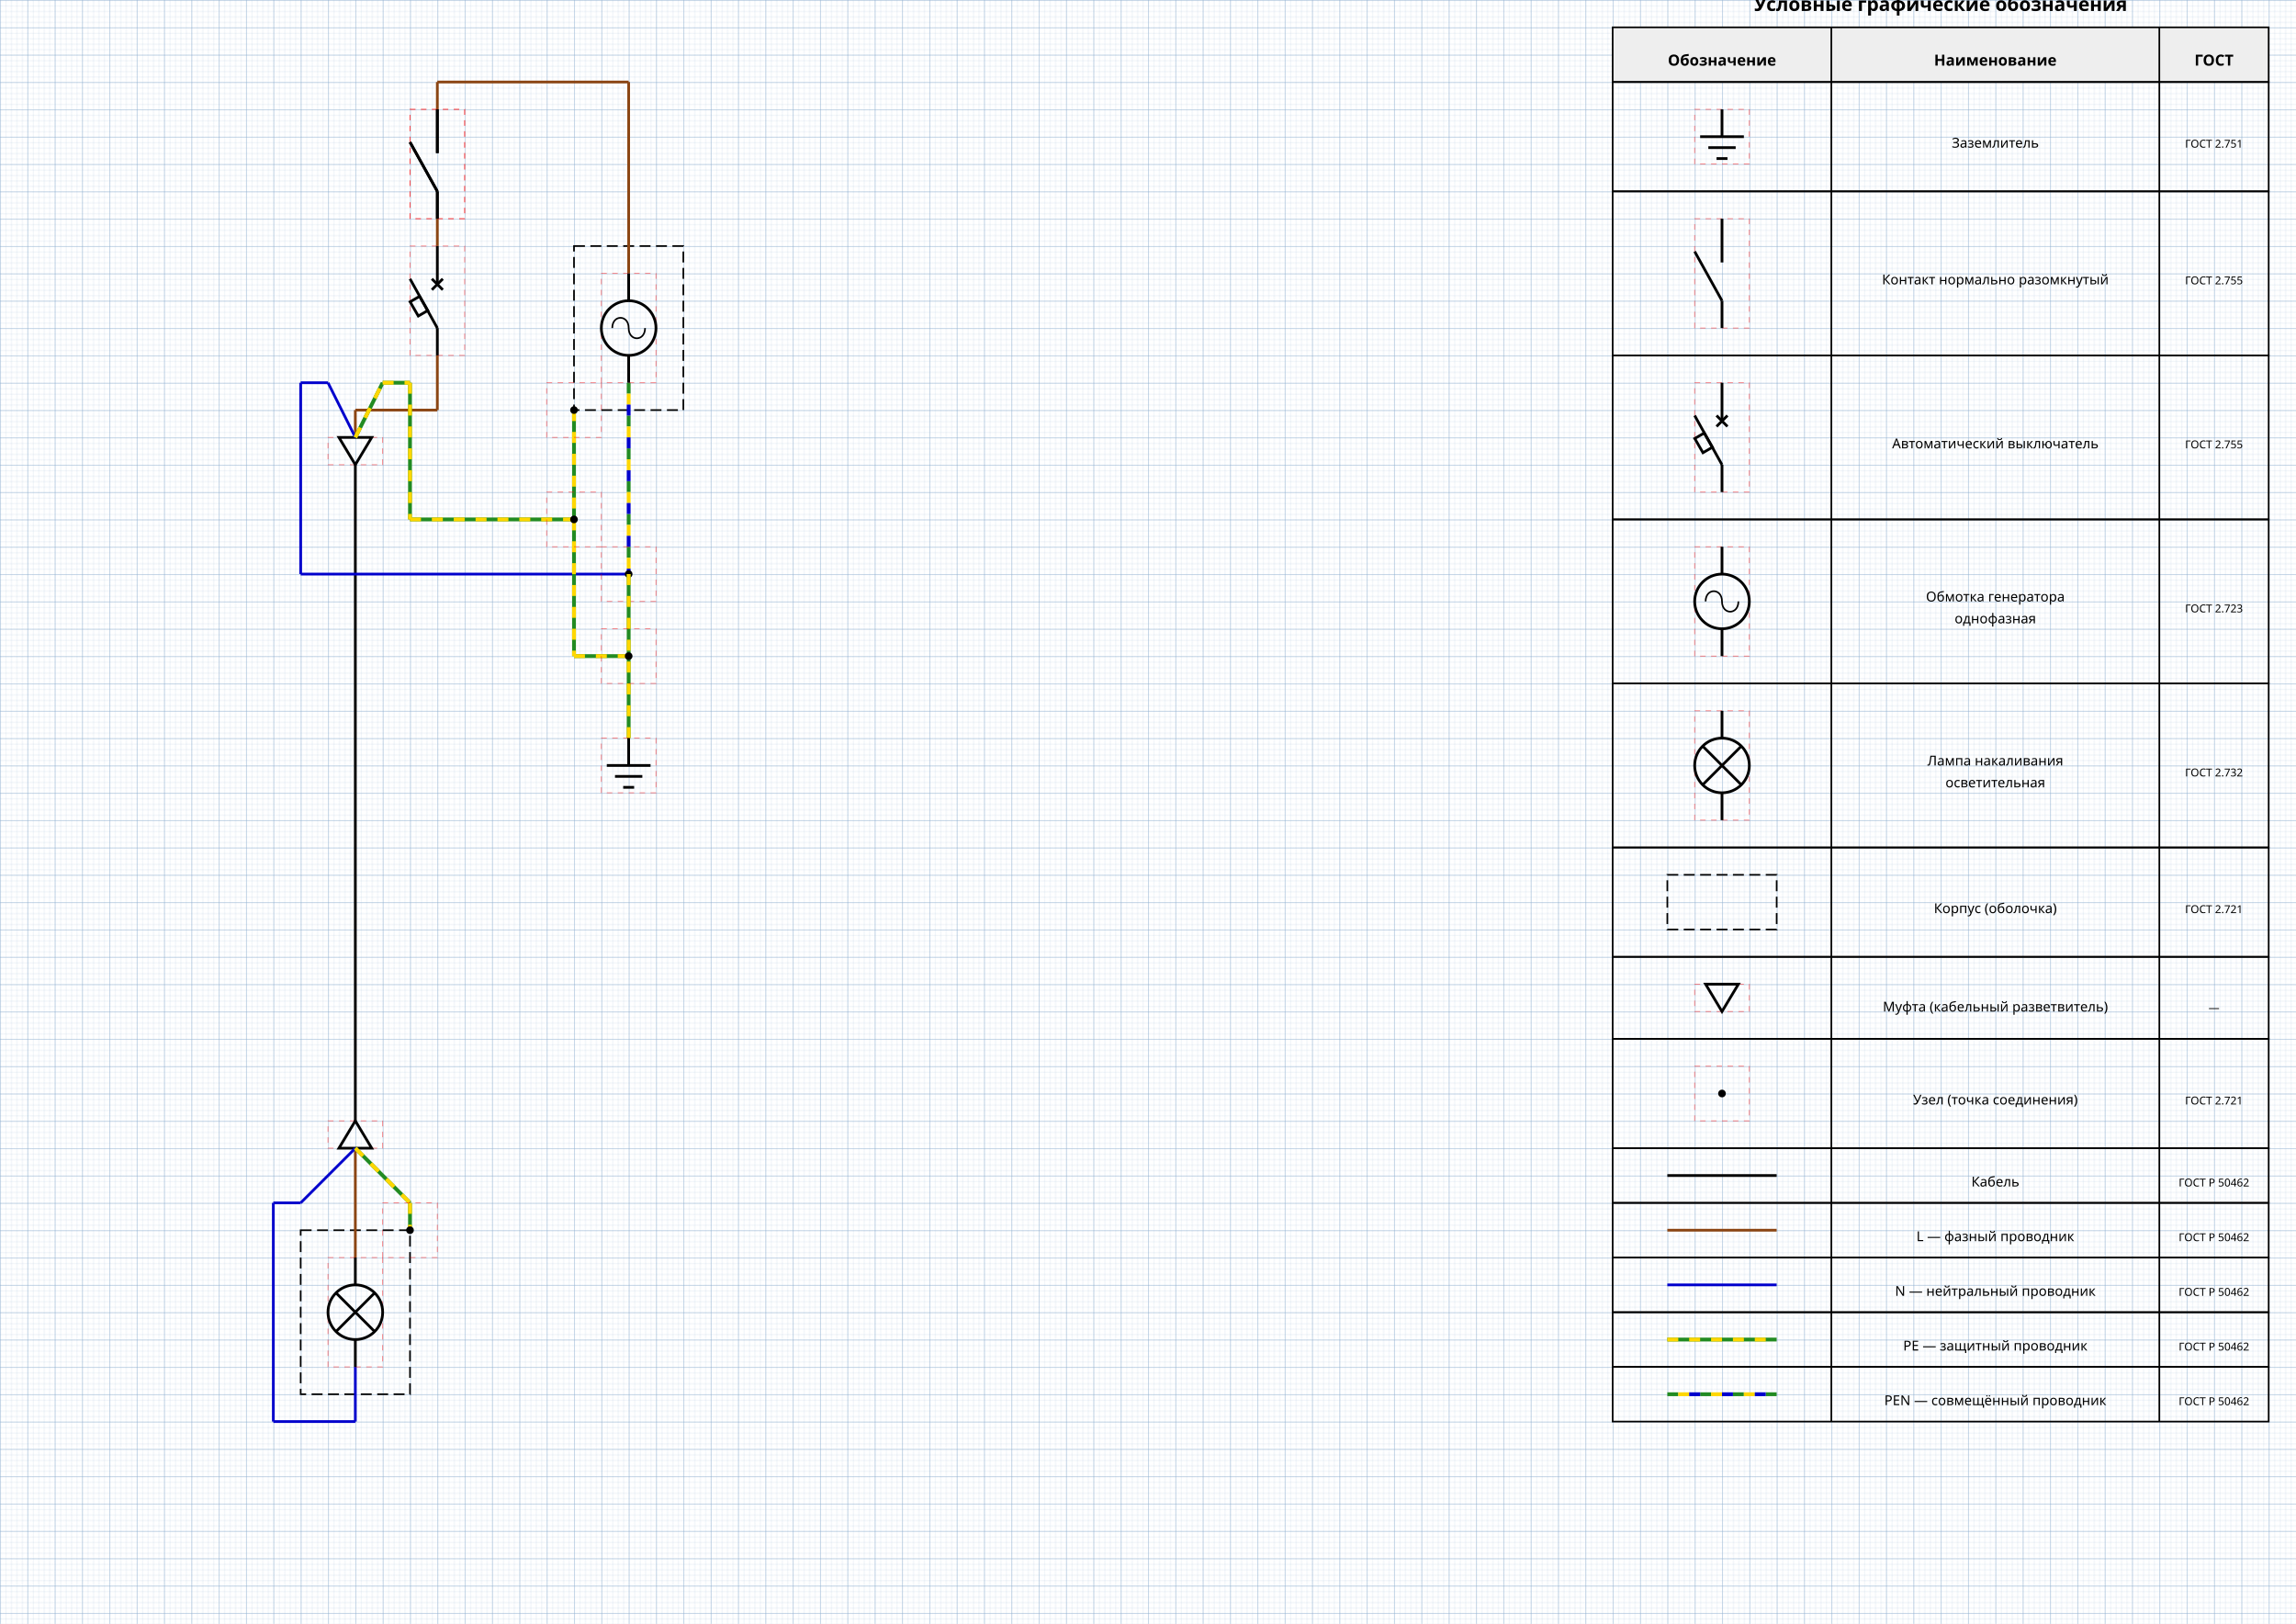
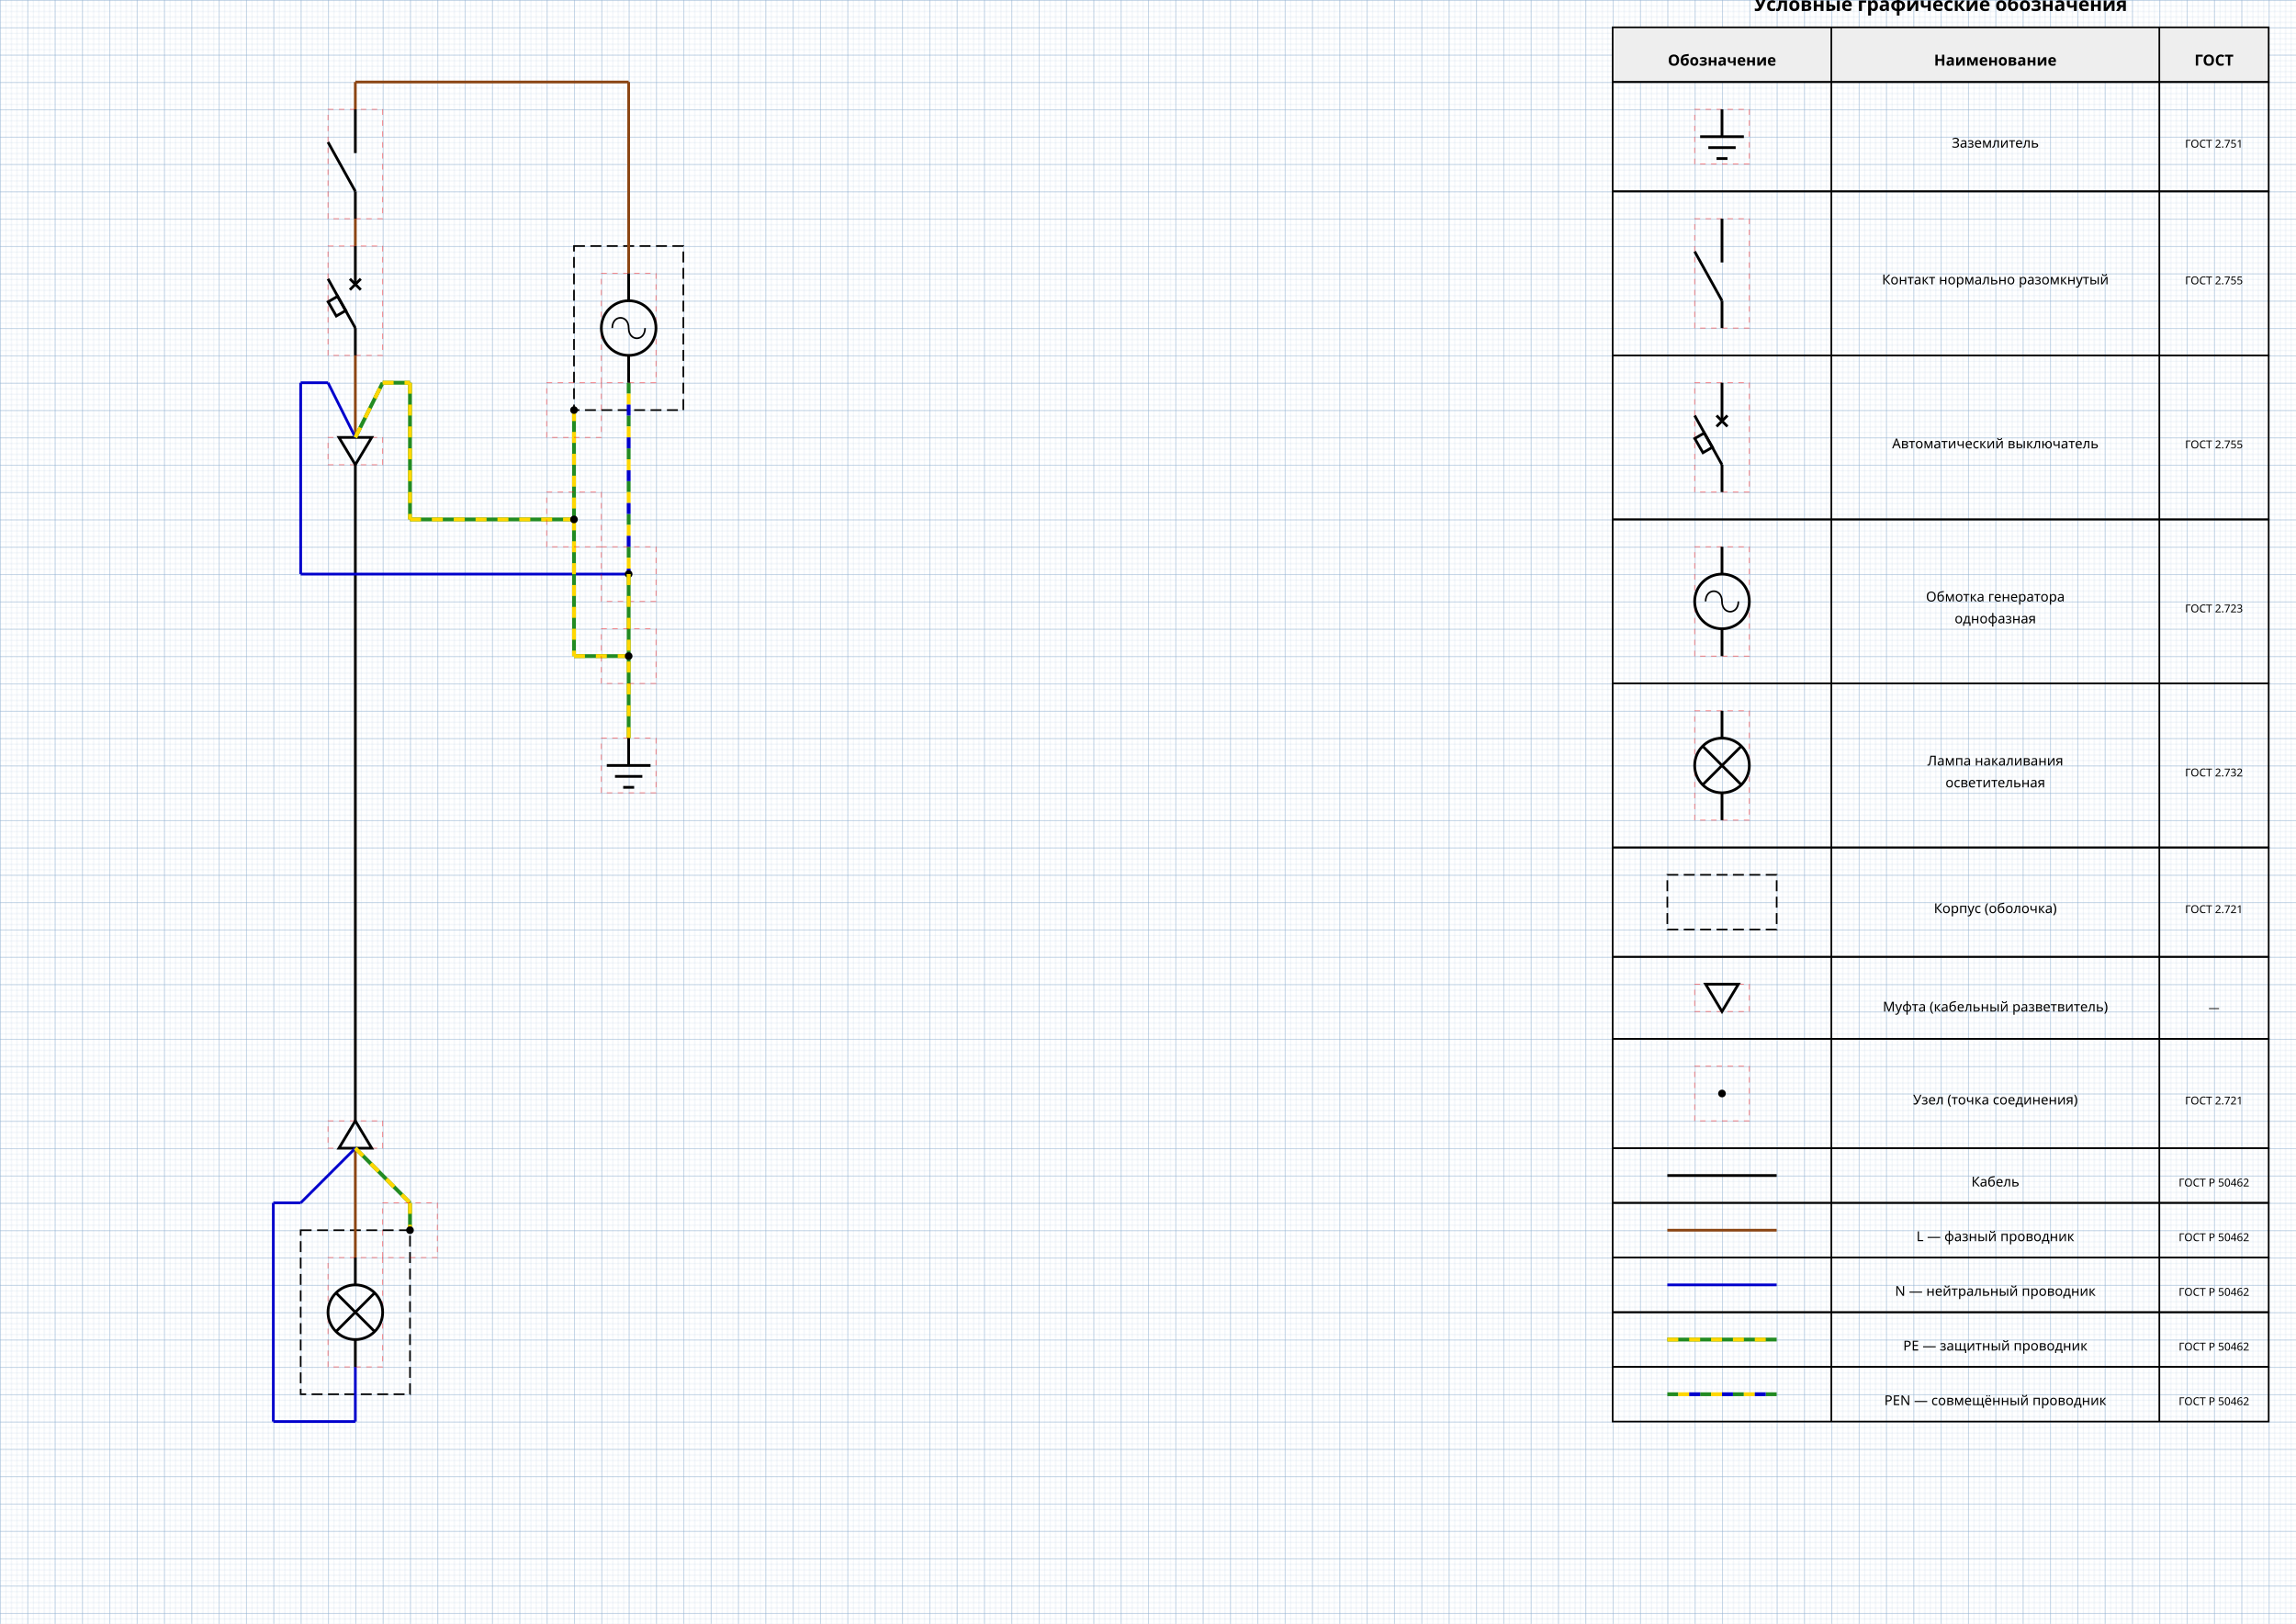
<svg xmlns="http://www.w3.org/2000/svg" width="420mm" height="297mm" viewBox="0 0 420 297">
  <rect width="420" height="297" fill="white" />
  <defs>
    <pattern id="mm1" width="1" height="1" patternUnits="userSpaceOnUse">
      <line x1="0" y1="0" x2="0" y2="1" stroke="#c8d8e8" stroke-width="0.1" />
      <line x1="0" y1="0" x2="1" y2="0" stroke="#c8d8e8" stroke-width="0.1" />
    </pattern>
    <pattern id="mm5" width="5" height="5" patternUnits="userSpaceOnUse">
      <rect width="5" height="5" fill="url(#mm1)" />
      <line x1="0" y1="0" x2="0" y2="5" stroke="#90b0d0" stroke-width="0.15" />
      <line x1="0" y1="0" x2="5" y2="0" stroke="#90b0d0" stroke-width="0.15" />
    </pattern>
    <symbol id="ugo-node" overflow="visible">
      <rect x="-5" y="-5" width="10" height="10" fill="none" stroke="red" stroke-width="0.15" stroke-dasharray="1,1" opacity="0.5" />
      <circle cx="0" cy="0" r="0.7" fill="black" stroke="none" />
    </symbol>
    <symbol id="ugo-ground" overflow="visible">
      <rect x="-5" y="0" width="10" height="10" fill="none" stroke="red" stroke-width="0.15" stroke-dasharray="1,1" opacity="0.5" />
      <g stroke="black" stroke-width="0.5">
        <line x1="0" y1="0" x2="0" y2="5" />
        <line x1="-4" y1="5" x2="4" y2="5" />
        <line x1="-2.5" y1="7" x2="2.5" y2="7" />
        <line x1="-1" y1="9" x2="1" y2="9" />
      </g>
    </symbol>
    <symbol id="ugo-contact" overflow="visible">
      <rect x="-5" y="0" width="10" height="20" fill="none" stroke="red" stroke-width="0.15" stroke-dasharray="1,1" opacity="0.5" />
      <g stroke="black" stroke-width="0.5" fill="none">
        <line x1="0" y1="0" x2="0" y2="8" />
        <line x1="0" y1="15" x2="-5" y2="6" />
        <line x1="0" y1="15" x2="0" y2="20" />
      </g>
    </symbol>
    <symbol id="ugo-breaker" overflow="visible">
      <rect x="-5" y="0" width="10" height="20" fill="none" stroke="red" stroke-width="0.15" stroke-dasharray="1,1" opacity="0.5" />
      <g stroke="black" stroke-width="0.5" fill="none">
        <line x1="0" y1="0" x2="0" y2="7" />
        <line x1="-1" y1="6" x2="1" y2="8" />
        <line x1="-1" y1="8" x2="1" y2="6" />
        <line x1="0" y1="15" x2="-5" y2="6" />
        <rect x="-2" y="-1.5" width="2" height="3" fill="none" stroke="black" stroke-width="0.5" transform="translate(-2.5, 10.5) rotate(-30)" />
        <line x1="0" y1="15" x2="0" y2="20" />
      </g>
    </symbol>
    <symbol id="ugo-generator" overflow="visible">
      <rect x="-5" y="0" width="10" height="20" fill="none" stroke="red" stroke-width="0.15" stroke-dasharray="1,1" opacity="0.5" />
      <g stroke="black" stroke-width="0.5" fill="none">
        <line x1="0" y1="0" x2="0" y2="5" />
        <circle cx="0" cy="10" r="5" />
        <path d="M-3,10 C-3,7.5 0,7.5 0,10 S3,12.5 3,10" stroke-width="0.3" />
        <line x1="0" y1="15" x2="0" y2="20" />
      </g>
    </symbol>
    <symbol id="ugo-lamp" overflow="visible">
      <rect x="-5" y="0" width="10" height="20" fill="none" stroke="red" stroke-width="0.15" stroke-dasharray="1,1" opacity="0.5" />
      <g stroke="black" stroke-width="0.5" fill="none">
        <line x1="0" y1="0" x2="0" y2="5" />
        <circle cx="0" cy="10" r="5" />
        <line x1="-3.5" y1="6.5" x2="3.5" y2="13.5" />
        <line x1="3.5" y1="6.5" x2="-3.5" y2="13.5" />
        <line x1="0" y1="15" x2="0" y2="20" />
      </g>
    </symbol>
    <symbol id="ugo-mufta" overflow="visible">
      <rect x="-5" y="0" width="10" height="5" fill="none" stroke="red" stroke-width="0.15" stroke-dasharray="1,1" opacity="0.5" />
      <polygon points="-3,0 3,0 0,5" stroke="black" stroke-width="0.5" fill="none" />
    </symbol>
  </defs>
  <rect width="420" height="297" fill="url(#mm5)" />
  <rect x="55" y="225" width="20" height="30" fill="none" stroke="black" stroke-width="0.3" stroke-dasharray="2,1" />
  <rect x="105" y="45" width="20" height="30" fill="none" stroke="black" stroke-width="0.3" stroke-dasharray="2,1" />
  <g stroke="#8B4513" stroke-width="0.5">
-     <line x1="80" y1="20" x2="80" y2="15" />
-     <line x1="80" y1="15" x2="115" y2="15" />
+     <line x1="115" y1="15" x2="65" y2="15" />
    <line x1="115" y1="15" x2="115" y2="50" />
-     <line x1="80" y1="40" x2="80" y2="45" />
-     <line x1="80" y1="65" x2="80" y2="75" />
-     <line x1="80" y1="75" x2="65" y2="75" />
-     <line x1="65" y1="75" x2="65" y2="80" />
+     <line x1="65" y1="15" x2="65" y2="20" />
+     <line x1="65" y1="40" x2="65" y2="45" />
+     <line x1="65" y1="65" x2="65" y2="80" />
    <line x1="65" y1="210" x2="65" y2="230" />
  </g>
-   <use href="#ugo-contact" x="80" y="20" />
-   <use href="#ugo-breaker" x="80" y="45" />
+   <use href="#ugo-contact" x="65" y="20" />
+   <use href="#ugo-breaker" x="65" y="45" />
  <use href="#ugo-mufta" x="65" y="80" />
  <line x1="65" y1="85" x2="65" y2="205" stroke="black" stroke-width="0.5" />
  <g transform="translate(65, 210) scale(1, -1)">
    <use href="#ugo-mufta" />
  </g>
  <g stroke="#0000CC" stroke-width="0.5">
    <line x1="55" y1="105" x2="115" y2="105" />
    <line x1="55" y1="105" x2="55" y2="70" />
    <line x1="55" y1="70" x2="60" y2="70" />
    <line x1="60" y1="70" x2="65" y2="80" />
    <line x1="65" y1="210" x2="55" y2="220" />
    <line x1="55" y1="220" x2="50" y2="220" />
    <line x1="50" y1="220" x2="50" y2="260" />
    <line x1="50" y1="260" x2="65" y2="260" />
    <line x1="65" y1="260" x2="65" y2="250" />
  </g>
  <g stroke-width="0.7">
    <line x1="115" y1="70" x2="115" y2="105" stroke="#228B22" stroke-dasharray="2,4" stroke-dashoffset="0" />
    <line x1="115" y1="70" x2="115" y2="105" stroke="#FFD700" stroke-dasharray="2,4" stroke-dashoffset="4" />
    <line x1="115" y1="70" x2="115" y2="105" stroke="#0000CC" stroke-dasharray="2,4" stroke-dashoffset="2" />
  </g>
  <use href="#ugo-node" x="115" y="105" />
  <g stroke-width="0.7">
    <line x1="115" y1="105" x2="115" y2="135" stroke="#228B22" />
    <line x1="115" y1="105" x2="115" y2="135" stroke="#FFD700" stroke-dasharray="2,2" />
  </g>
  <g stroke-width="0.7">
    <line x1="65" y1="80" x2="70" y2="70" stroke="#228B22" />
    <line x1="70" y1="70" x2="75" y2="70" stroke="#228B22" />
    <line x1="75" y1="70" x2="75" y2="95" stroke="#228B22" />
    <line x1="75" y1="95" x2="105" y2="95" stroke="#228B22" />
    <line x1="105" y1="75" x2="105" y2="120" stroke="#228B22" />
    <line x1="105" y1="120" x2="115" y2="120" stroke="#228B22" />
    <line x1="65" y1="210" x2="75" y2="220" stroke="#228B22" />
    <line x1="75" y1="220" x2="75" y2="225" stroke="#228B22" />
    <line x1="65" y1="80" x2="70" y2="70" stroke="#FFD700" stroke-dasharray="2,2" />
    <line x1="70" y1="70" x2="75" y2="70" stroke="#FFD700" stroke-dasharray="2,2" />
    <line x1="75" y1="70" x2="75" y2="95" stroke="#FFD700" stroke-dasharray="2,2" />
    <line x1="75" y1="95" x2="105" y2="95" stroke="#FFD700" stroke-dasharray="2,2" />
    <line x1="105" y1="75" x2="105" y2="120" stroke="#FFD700" stroke-dasharray="2,2" />
    <line x1="105" y1="120" x2="115" y2="120" stroke="#FFD700" stroke-dasharray="2,2" />
    <line x1="65" y1="210" x2="75" y2="220" stroke="#FFD700" stroke-dasharray="2,2" />
    <line x1="75" y1="220" x2="75" y2="225" stroke="#FFD700" stroke-dasharray="2,2" />
  </g>
  <use href="#ugo-node" x="75" y="225" />
  <use href="#ugo-node" x="105" y="95" />
  <use href="#ugo-node" x="105" y="75" />
  <use href="#ugo-node" x="115" y="120" />
  <use href="#ugo-generator" x="115" y="50" />
  <use href="#ugo-lamp" x="65" y="230" />
-   <use href="#ugo-contact" x="80" y="20" />
  <use href="#ugo-ground" x="115" y="135" />
  <g transform="translate(295, 5)" stroke="black" stroke-width="0.3" font-family="sans-serif">
    <text x="60" y="-3" font-size="3.5" font-weight="bold" text-anchor="middle" stroke="none" fill="black">Условные графические обозначения</text>
    <rect x="0" y="0" width="120" height="10" fill="#eee" stroke="black" />
    <text x="20" y="7" font-size="2.8" text-anchor="middle" stroke="none" fill="black" font-weight="bold">Обозначение</text>
    <text x="70" y="7" font-size="2.8" text-anchor="middle" stroke="none" fill="black" font-weight="bold">Наименование</text>
    <text x="110" y="7" font-size="2.8" text-anchor="middle" stroke="none" fill="black" font-weight="bold">ГОСТ</text>
    <line x1="40" y1="0" x2="40" y2="10" />
    <line x1="100" y1="0" x2="100" y2="10" />
    <rect x="0" y="10" width="120" height="20" fill="none" stroke="black" />
    <line x1="40" y1="10" x2="40" y2="30" />
    <line x1="100" y1="10" x2="100" y2="30" />
    <use href="#ugo-ground" x="20" y="15" />
    <text x="70" y="22" font-size="2.5" text-anchor="middle" stroke="none" fill="black">Заземлитель</text>
    <text x="110" y="22" font-size="2" text-anchor="middle" stroke="none" fill="black">ГОСТ 2.751</text>
    <rect x="0" y="30" width="120" height="30" fill="none" stroke="black" />
    <line x1="40" y1="30" x2="40" y2="60" />
    <line x1="100" y1="30" x2="100" y2="60" />
    <use href="#ugo-contact" x="20" y="35" />
    <text x="70" y="47" font-size="2.5" text-anchor="middle" stroke="none" fill="black">Контакт нормально разомкнутый</text>
    <text x="110" y="47" font-size="2" text-anchor="middle" stroke="none" fill="black">ГОСТ 2.755</text>
    <rect x="0" y="60" width="120" height="30" fill="none" stroke="black" />
    <line x1="40" y1="60" x2="40" y2="90" />
    <line x1="100" y1="60" x2="100" y2="90" />
    <use href="#ugo-breaker" x="20" y="65" />
    <text x="70" y="77" font-size="2.5" text-anchor="middle" stroke="none" fill="black">Автоматический выключатель</text>
    <text x="110" y="77" font-size="2" text-anchor="middle" stroke="none" fill="black">ГОСТ 2.755</text>
    <rect x="0" y="90" width="120" height="30" fill="none" stroke="black" />
    <line x1="40" y1="90" x2="40" y2="120" />
    <line x1="100" y1="90" x2="100" y2="120" />
    <use href="#ugo-generator" x="20" y="95" />
    <text x="70" y="105" font-size="2.5" text-anchor="middle" stroke="none" fill="black">Обмотка генератора</text>
    <text x="70" y="109" font-size="2.5" text-anchor="middle" stroke="none" fill="black">однофазная</text>
    <text x="110" y="107" font-size="2" text-anchor="middle" stroke="none" fill="black">ГОСТ 2.723</text>
    <rect x="0" y="120" width="120" height="30" fill="none" stroke="black" />
    <line x1="40" y1="120" x2="40" y2="150" />
    <line x1="100" y1="120" x2="100" y2="150" />
    <use href="#ugo-lamp" x="20" y="125" />
    <text x="70" y="135" font-size="2.5" text-anchor="middle" stroke="none" fill="black">Лампа накаливания</text>
    <text x="70" y="139" font-size="2.5" text-anchor="middle" stroke="none" fill="black">осветительная</text>
    <text x="110" y="137" font-size="2" text-anchor="middle" stroke="none" fill="black">ГОСТ 2.732</text>
    <rect x="0" y="150" width="120" height="20" fill="none" stroke="black" />
    <line x1="40" y1="150" x2="40" y2="170" />
    <line x1="100" y1="150" x2="100" y2="170" />
    <rect x="10" y="155" width="20" height="10" fill="none" stroke="black" stroke-dasharray="2,1" />
    <text x="70" y="162" font-size="2.5" text-anchor="middle" stroke="none" fill="black">Корпус (оболочка)</text>
    <text x="110" y="162" font-size="2" text-anchor="middle" stroke="none" fill="black">ГОСТ 2.721</text>
    <rect x="0" y="170" width="120" height="15" fill="none" stroke="black" />
    <line x1="40" y1="170" x2="40" y2="185" />
    <line x1="100" y1="170" x2="100" y2="185" />
    <use href="#ugo-mufta" x="20" y="175" />
    <text x="70" y="180" font-size="2.5" text-anchor="middle" stroke="none" fill="black">Муфта (кабельный разветвитель)</text>
    <text x="110" y="180" font-size="2" text-anchor="middle" stroke="none" fill="black">—</text>
    <rect x="0" y="185" width="120" height="20" fill="none" stroke="black" />
    <line x1="40" y1="185" x2="40" y2="205" />
    <line x1="100" y1="185" x2="100" y2="205" />
    <use href="#ugo-node" x="20" y="195" />
    <text x="70" y="197" font-size="2.5" text-anchor="middle" stroke="none" fill="black">Узел (точка соединения)</text>
    <text x="110" y="197" font-size="2" text-anchor="middle" stroke="none" fill="black">ГОСТ 2.721</text>
    <rect x="0" y="205" width="120" height="10" fill="none" stroke="black" />
    <line x1="40" y1="205" x2="40" y2="215" />
    <line x1="100" y1="205" x2="100" y2="215" />
    <line x1="10" y1="210" x2="30" y2="210" stroke="black" stroke-width="0.5" />
    <text x="70" y="212" font-size="2.5" text-anchor="middle" stroke="none" fill="black">Кабель</text>
    <text x="110" y="212" font-size="2" text-anchor="middle" stroke="none" fill="black">ГОСТ Р 50462</text>
    <rect x="0" y="215" width="120" height="10" fill="none" stroke="black" />
    <line x1="40" y1="215" x2="40" y2="225" />
    <line x1="100" y1="215" x2="100" y2="225" />
    <line x1="10" y1="220" x2="30" y2="220" stroke="#8B4513" stroke-width="0.5" />
    <text x="70" y="222" font-size="2.5" text-anchor="middle" stroke="none" fill="black">L — фазный проводник</text>
    <text x="110" y="222" font-size="2" text-anchor="middle" stroke="none" fill="black">ГОСТ Р 50462</text>
    <rect x="0" y="225" width="120" height="10" fill="none" stroke="black" />
    <line x1="40" y1="225" x2="40" y2="235" />
    <line x1="100" y1="225" x2="100" y2="235" />
    <line x1="10" y1="230" x2="30" y2="230" stroke="#0000CC" stroke-width="0.5" />
    <text x="70" y="232" font-size="2.5" text-anchor="middle" stroke="none" fill="black">N — нейтральный проводник</text>
    <text x="110" y="232" font-size="2" text-anchor="middle" stroke="none" fill="black">ГОСТ Р 50462</text>
    <rect x="0" y="235" width="120" height="10" fill="none" stroke="black" />
    <line x1="40" y1="235" x2="40" y2="245" />
    <line x1="100" y1="235" x2="100" y2="245" />
    <line x1="10" y1="240" x2="30" y2="240" stroke="#228B22" stroke-width="0.7" />
    <line x1="10" y1="240" x2="30" y2="240" stroke="#FFD700" stroke-width="0.7" stroke-dasharray="2,2" />
    <text x="70" y="242" font-size="2.5" text-anchor="middle" stroke="none" fill="black">PE — защитный проводник</text>
    <text x="110" y="242" font-size="2" text-anchor="middle" stroke="none" fill="black">ГОСТ Р 50462</text>
    <rect x="0" y="245" width="120" height="10" fill="none" stroke="black" />
    <line x1="40" y1="245" x2="40" y2="255" />
    <line x1="100" y1="245" x2="100" y2="255" />
    <line x1="10" y1="250" x2="30" y2="250" stroke="#228B22" stroke-width="0.7" stroke-dasharray="2,4" stroke-dashoffset="0" />
    <line x1="10" y1="250" x2="30" y2="250" stroke="#FFD700" stroke-width="0.7" stroke-dasharray="2,4" stroke-dashoffset="4" />
    <line x1="10" y1="250" x2="30" y2="250" stroke="#0000CC" stroke-width="0.7" stroke-dasharray="2,4" stroke-dashoffset="2" />
    <text x="70" y="252" font-size="2.5" text-anchor="middle" stroke="none" fill="black">PEN — совмещённый проводник</text>
    <text x="110" y="252" font-size="2" text-anchor="middle" stroke="none" fill="black">ГОСТ Р 50462</text>
  </g>
</svg>
